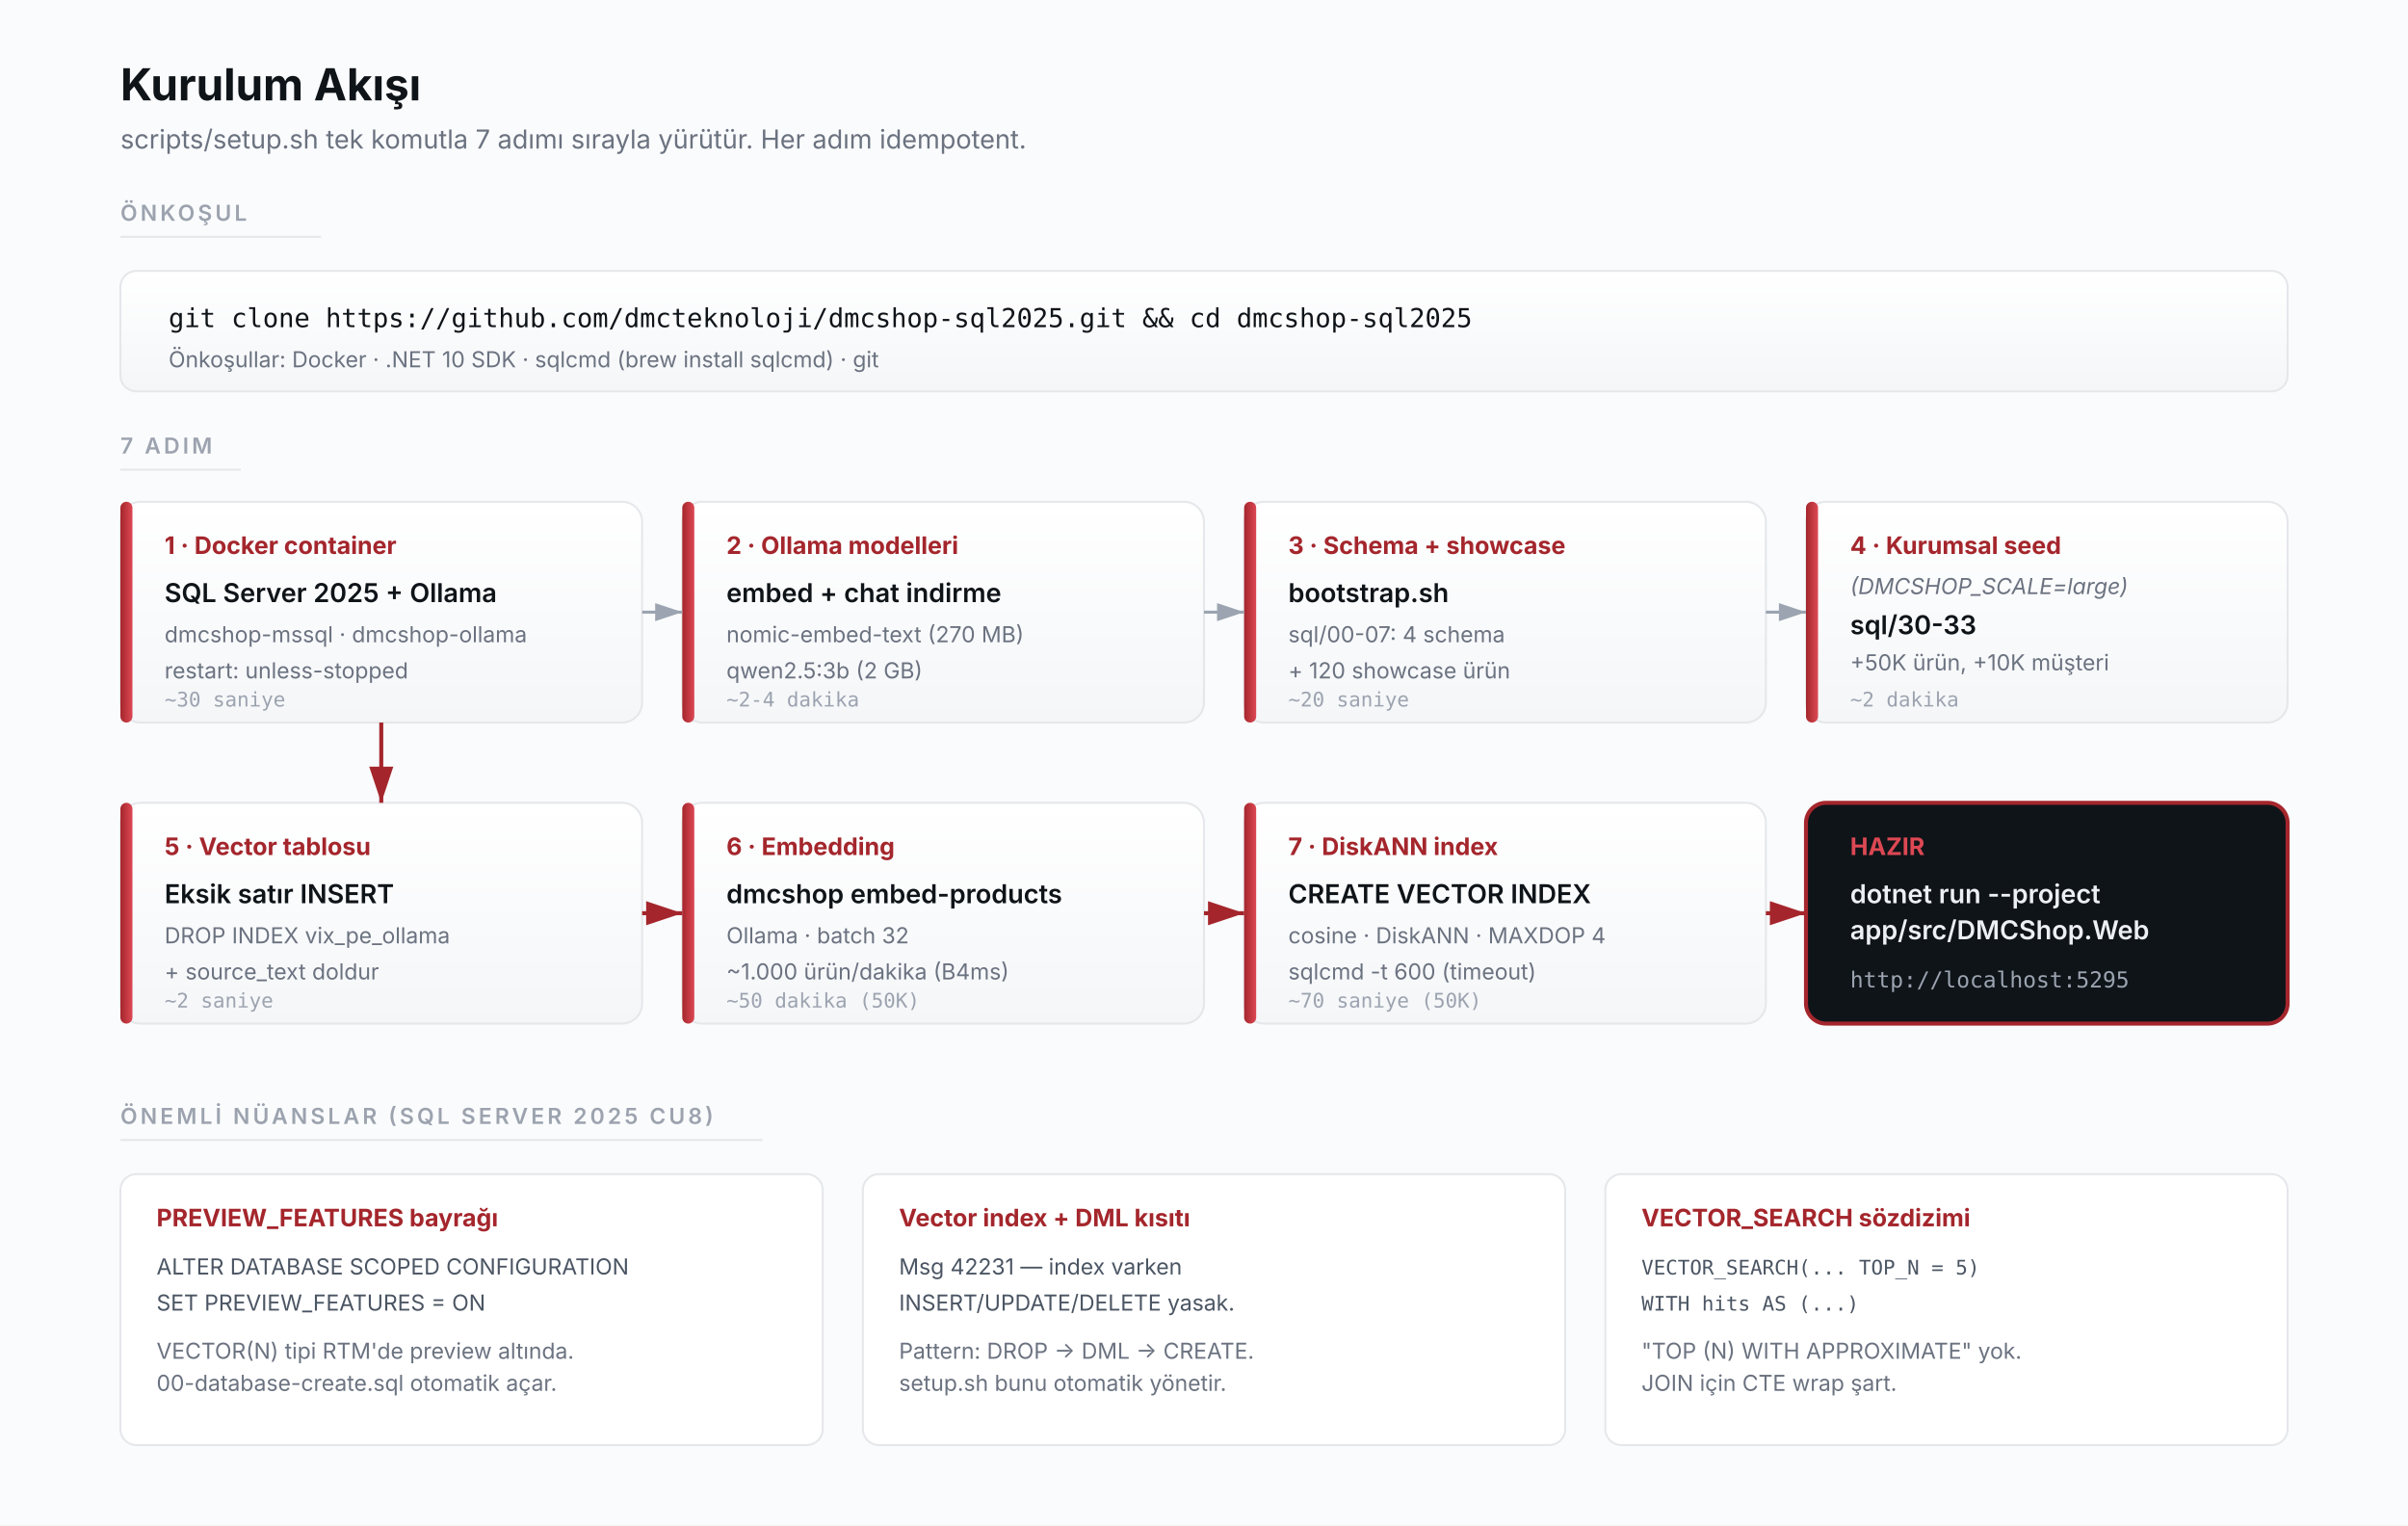
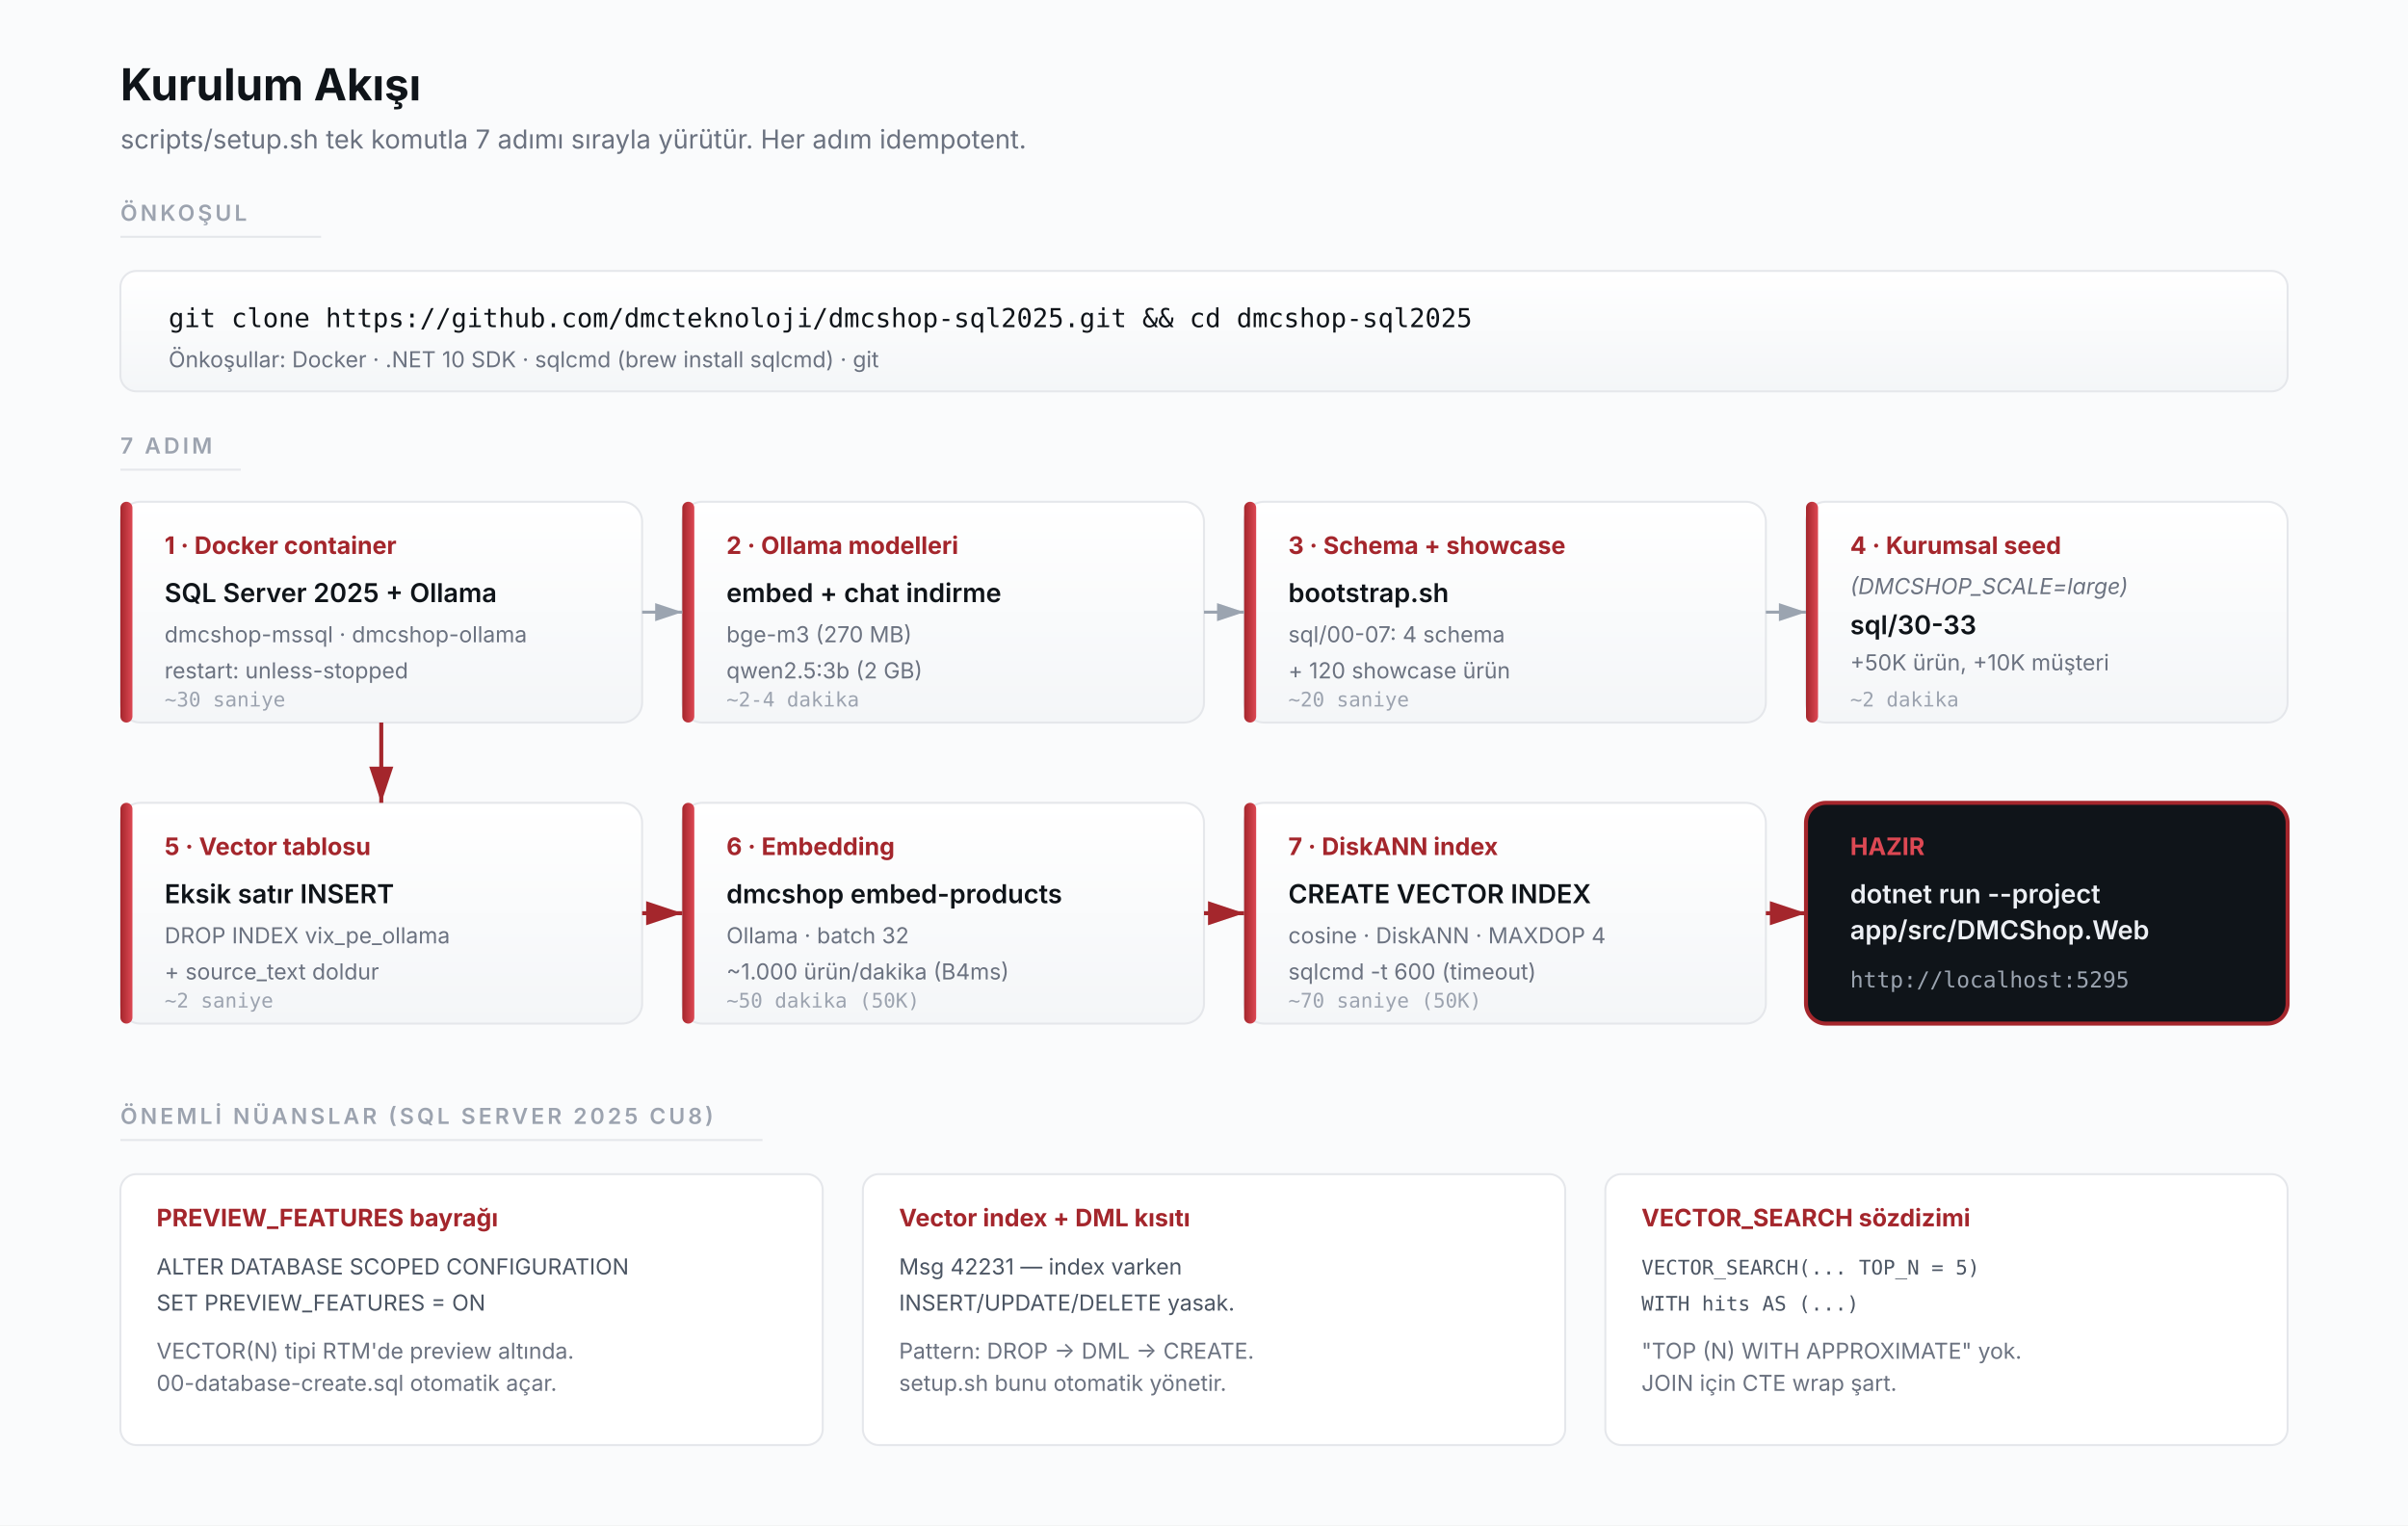
<svg xmlns="http://www.w3.org/2000/svg" viewBox="0 0 1200 760" role="img" aria-label="DMCShop setup flow — adım adım kurulum">
  <defs>
    <linearGradient id="stepGrad" x1="0" y1="0" x2="0" y2="1">
      <stop offset="0%" stop-color="#FFFFFF" />
      <stop offset="100%" stop-color="#F4F6F8" />
    </linearGradient>
    <linearGradient id="ribbon" x1="0" y1="0" x2="1" y2="0">
      <stop offset="0%" stop-color="#A4262C" />
      <stop offset="100%" stop-color="#DD4853" />
    </linearGradient>
    <marker id="arrowR" markerWidth="10" markerHeight="10" refX="9" refY="3" orient="auto">
      <path d="M0,0 L0,6 L9,3 z" fill="#A4262C" />
    </marker>
    <marker id="arrowG" markerWidth="10" markerHeight="10" refX="9" refY="3" orient="auto">
      <path d="M0,0 L0,6 L9,3 z" fill="#9BA4B0" />
    </marker>
  </defs>
  <rect width="1200" height="760" fill="#FAFBFC" />
  <text x="60" y="50" font-family="'Inter',sans-serif" font-size="22" font-weight="700" fill="#0F1419">Kurulum Akışı</text>
  <text x="60" y="74" font-family="'Inter',sans-serif" font-size="13" fill="#6B7280">scripts/setup.sh tek komutla 7 adımı sırayla yürütür. Her adım idempotent.</text>
  <text x="60" y="110" font-family="'Inter',sans-serif" font-size="11" font-weight="600" letter-spacing="1.5" fill="#9CA3AF">ÖNKOŞUL</text>
  <line x1="60" y1="118" x2="160" y2="118" stroke="#E5E7EB" />
  <g transform="translate(60,135)">
    <rect width="1080" height="60" rx="8" fill="url(#stepGrad)" stroke="#E5E7EB" />
    <text x="24" y="28" font-family="'JetBrains Mono',monospace" font-size="13" fill="#0F1419">git clone https://github.com/dmcteknoloji/dmcshop-sql2025.git &amp;&amp; cd dmcshop-sql2025</text>
    <text x="24" y="48" font-family="'Inter',sans-serif" font-size="11" fill="#6B7280">Önkoşullar: Docker · .NET 10 SDK · sqlcmd (brew install sqlcmd) · git</text>
  </g>
  <text x="60" y="226" font-family="'Inter',sans-serif" font-size="11" font-weight="600" letter-spacing="1.5" fill="#9CA3AF">7 ADIM</text>
  <line x1="60" y1="234" x2="120" y2="234" stroke="#E5E7EB" />
  <g font-family="'Inter',sans-serif">
    <g transform="translate(60,250)">
      <rect width="260" height="110" rx="10" fill="url(#stepGrad)" stroke="#E5E7EB" />
      <rect x="0" y="0" width="6" height="110" fill="url(#ribbon)" rx="3" />
      <text x="22" y="26" font-size="12" font-weight="700" fill="#A4262C">1 · Docker container</text>
      <text x="22" y="50" font-size="13" font-weight="600" fill="#0F1419">SQL Server 2025 + Ollama</text>
      <text x="22" y="70" font-size="11" fill="#6B7280">dmcshop-mssql · dmcshop-ollama</text>
      <text x="22" y="88" font-size="11" fill="#6B7280">restart: unless-stopped</text>
      <text x="22" y="102" font-family="'JetBrains Mono',monospace" font-size="10" fill="#9CA3AF">~30 saniye</text>
    </g>
    <g transform="translate(340,250)">
      <rect width="260" height="110" rx="10" fill="url(#stepGrad)" stroke="#E5E7EB" />
      <rect x="0" y="0" width="6" height="110" fill="url(#ribbon)" rx="3" />
      <text x="22" y="26" font-size="12" font-weight="700" fill="#A4262C">2 · Ollama modelleri</text>
      <text x="22" y="50" font-size="13" font-weight="600" fill="#0F1419">embed + chat indirme</text>
-       <text x="22" y="70" font-size="11" fill="#6B7280">nomic-embed-text (270 MB)</text>
+       <text x="22" y="70" font-size="11" fill="#6B7280">bge-m3 (270 MB)</text>
      <text x="22" y="88" font-size="11" fill="#6B7280">qwen2.5:3b (2 GB)</text>
      <text x="22" y="102" font-family="'JetBrains Mono',monospace" font-size="10" fill="#9CA3AF">~2-4 dakika</text>
    </g>
    <g transform="translate(620,250)">
      <rect width="260" height="110" rx="10" fill="url(#stepGrad)" stroke="#E5E7EB" />
      <rect x="0" y="0" width="6" height="110" fill="url(#ribbon)" rx="3" />
      <text x="22" y="26" font-size="12" font-weight="700" fill="#A4262C">3 · Schema + showcase</text>
      <text x="22" y="50" font-size="13" font-weight="600" fill="#0F1419">bootstrap.sh</text>
      <text x="22" y="70" font-size="11" fill="#6B7280">sql/00-07: 4 schema</text>
      <text x="22" y="88" font-size="11" fill="#6B7280">+ 120 showcase ürün</text>
      <text x="22" y="102" font-family="'JetBrains Mono',monospace" font-size="10" fill="#9CA3AF">~20 saniye</text>
    </g>
    <g transform="translate(900,250)">
      <rect width="240" height="110" rx="10" fill="url(#stepGrad)" stroke="#E5E7EB" />
      <rect x="0" y="0" width="6" height="110" fill="url(#ribbon)" rx="3" />
      <text x="22" y="26" font-size="12" font-weight="700" fill="#A4262C">4 · Kurumsal seed</text>
      <text x="22" y="46" font-size="11" font-style="italic" fill="#6B7280">(DMCSHOP_SCALE=large)</text>
      <text x="22" y="66" font-size="13" font-weight="600" fill="#0F1419">sql/30-33</text>
      <text x="22" y="84" font-size="11" fill="#6B7280">+50K ürün, +10K müşteri</text>
      <text x="22" y="102" font-family="'JetBrains Mono',monospace" font-size="10" fill="#9CA3AF">~2 dakika</text>
    </g>
    <g transform="translate(60,400)">
      <rect width="260" height="110" rx="10" fill="url(#stepGrad)" stroke="#E5E7EB" />
      <rect x="0" y="0" width="6" height="110" fill="url(#ribbon)" rx="3" />
      <text x="22" y="26" font-size="12" font-weight="700" fill="#A4262C">5 · Vector tablosu</text>
      <text x="22" y="50" font-size="13" font-weight="600" fill="#0F1419">Eksik satır INSERT</text>
      <text x="22" y="70" font-size="11" fill="#6B7280">DROP INDEX vix_pe_ollama</text>
      <text x="22" y="88" font-size="11" fill="#6B7280">+ source_text doldur</text>
      <text x="22" y="102" font-family="'JetBrains Mono',monospace" font-size="10" fill="#9CA3AF">~2 saniye</text>
    </g>
    <g transform="translate(340,400)">
      <rect width="260" height="110" rx="10" fill="url(#stepGrad)" stroke="#E5E7EB" />
      <rect x="0" y="0" width="6" height="110" fill="url(#ribbon)" rx="3" />
      <text x="22" y="26" font-size="12" font-weight="700" fill="#A4262C">6 · Embedding</text>
      <text x="22" y="50" font-size="13" font-weight="600" fill="#0F1419">dmcshop embed-products</text>
      <text x="22" y="70" font-size="11" fill="#6B7280">Ollama · batch 32</text>
      <text x="22" y="88" font-size="11" fill="#6B7280">~1.000 ürün/dakika (B4ms)</text>
      <text x="22" y="102" font-family="'JetBrains Mono',monospace" font-size="10" fill="#9CA3AF">~50 dakika (50K)</text>
    </g>
    <g transform="translate(620,400)">
      <rect width="260" height="110" rx="10" fill="url(#stepGrad)" stroke="#E5E7EB" />
      <rect x="0" y="0" width="6" height="110" fill="url(#ribbon)" rx="3" />
      <text x="22" y="26" font-size="12" font-weight="700" fill="#A4262C">7 · DiskANN index</text>
      <text x="22" y="50" font-size="13" font-weight="600" fill="#0F1419">CREATE VECTOR INDEX</text>
      <text x="22" y="70" font-size="11" fill="#6B7280">cosine · DiskANN · MAXDOP 4</text>
      <text x="22" y="88" font-size="11" fill="#6B7280">sqlcmd -t 600 (timeout)</text>
      <text x="22" y="102" font-family="'JetBrains Mono',monospace" font-size="10" fill="#9CA3AF">~70 saniye (50K)</text>
    </g>
    <g transform="translate(900,400)">
      <rect width="240" height="110" rx="10" fill="#0F1419" stroke="#A4262C" stroke-width="2" />
      <text x="22" y="26" font-size="12" font-weight="700" fill="#DD4853">HAZIR</text>
      <text x="22" y="50" font-size="13" font-weight="600" fill="#ECEFF4">dotnet run --project</text>
      <text x="22" y="68" font-size="13" font-weight="600" fill="#ECEFF4">app/src/DMCShop.Web</text>
      <text x="22" y="92" font-family="'JetBrains Mono',monospace" font-size="11" fill="#9BA4B0">http://localhost:5295</text>
    </g>
  </g>
  <line x1="320" y1="305" x2="340" y2="305" stroke="#9BA4B0" stroke-width="1.5" marker-end="url(#arrowG)" />
  <line x1="600" y1="305" x2="620" y2="305" stroke="#9BA4B0" stroke-width="1.5" marker-end="url(#arrowG)" />
  <line x1="880" y1="305" x2="900" y2="305" stroke="#9BA4B0" stroke-width="1.5" marker-end="url(#arrowG)" />
  <line x1="320" y1="455" x2="340" y2="455" stroke="#A4262C" stroke-width="2" marker-end="url(#arrowR)" />
  <line x1="600" y1="455" x2="620" y2="455" stroke="#A4262C" stroke-width="2" marker-end="url(#arrowR)" />
  <line x1="880" y1="455" x2="900" y2="455" stroke="#A4262C" stroke-width="2" marker-end="url(#arrowR)" />
  <line x1="190" y1="360" x2="190" y2="400" stroke="#A4262C" stroke-width="2" marker-end="url(#arrowR)" />
  <text x="60" y="560" font-family="'Inter',sans-serif" font-size="11" font-weight="600" letter-spacing="1.5" fill="#9CA3AF">ÖNEMLİ NÜANSLAR (SQL SERVER 2025 CU8)</text>
  <line x1="60" y1="568" x2="380" y2="568" stroke="#E5E7EB" />
  <g transform="translate(60,585)" font-family="'Inter',sans-serif">
    <rect width="350" height="135" rx="8" fill="#FFF" stroke="#E5E7EB" />
    <text x="18" y="26" font-size="12" font-weight="700" fill="#A4262C">PREVIEW_FEATURES bayrağı</text>
    <text x="18" y="50" font-size="11" fill="#4B5563">ALTER DATABASE SCOPED CONFIGURATION</text>
    <text x="18" y="68" font-size="11" fill="#4B5563">SET PREVIEW_FEATURES = ON</text>
    <text x="18" y="92" font-size="11" fill="#6B7280">VECTOR(N) tipi RTM'de preview altında.</text>
    <text x="18" y="108" font-size="11" fill="#6B7280">00-database-create.sql otomatik açar.</text>
  </g>
  <g transform="translate(430,585)" font-family="'Inter',sans-serif">
    <rect width="350" height="135" rx="8" fill="#FFF" stroke="#E5E7EB" />
    <text x="18" y="26" font-size="12" font-weight="700" fill="#A4262C">Vector index + DML kısıtı</text>
    <text x="18" y="50" font-size="11" fill="#4B5563">Msg 42231 — index varken</text>
    <text x="18" y="68" font-size="11" fill="#4B5563">INSERT/UPDATE/DELETE yasak.</text>
    <text x="18" y="92" font-size="11" fill="#6B7280">Pattern: DROP → DML → CREATE.</text>
    <text x="18" y="108" font-size="11" fill="#6B7280">setup.sh bunu otomatik yönetir.</text>
  </g>
  <g transform="translate(800,585)" font-family="'Inter',sans-serif">
    <rect width="340" height="135" rx="8" fill="#FFF" stroke="#E5E7EB" />
    <text x="18" y="26" font-size="12" font-weight="700" fill="#A4262C">VECTOR_SEARCH sözdizimi</text>
    <text x="18" y="50" font-family="'JetBrains Mono',monospace" font-size="10" fill="#4B5563">VECTOR_SEARCH(... TOP_N = 5)</text>
    <text x="18" y="68" font-family="'JetBrains Mono',monospace" font-size="10" fill="#4B5563">WITH hits AS (...)</text>
    <text x="18" y="92" font-size="11" fill="#6B7280">"TOP (N) WITH APPROXIMATE" yok.</text>
    <text x="18" y="108" font-size="11" fill="#6B7280">JOIN için CTE wrap şart.</text>
  </g>
</svg>
